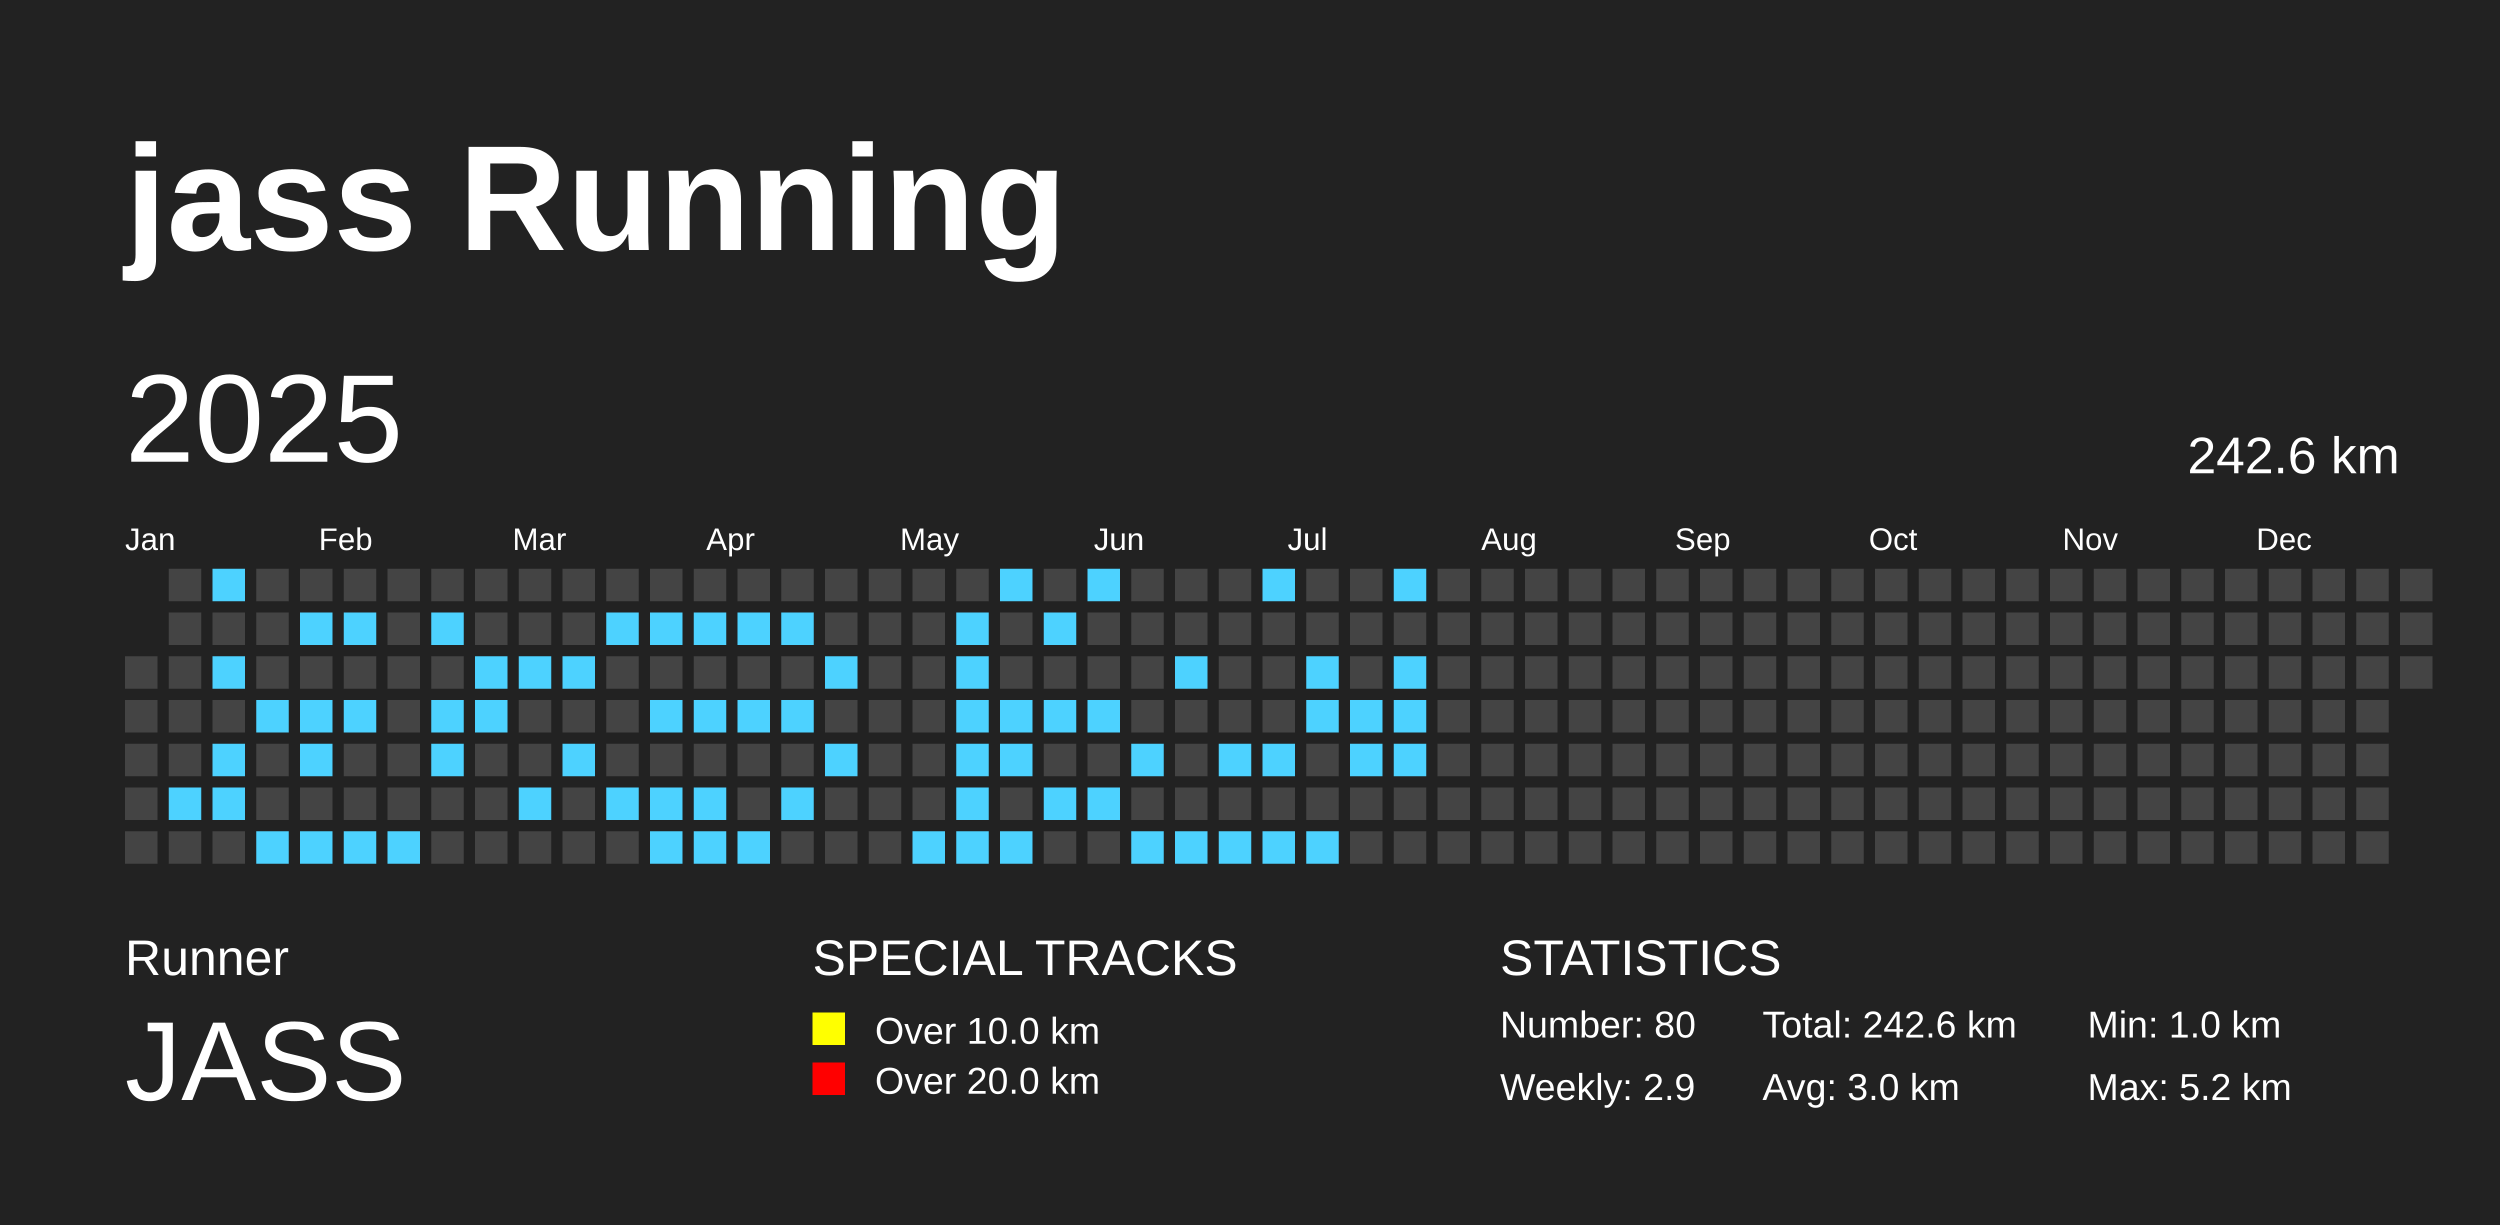
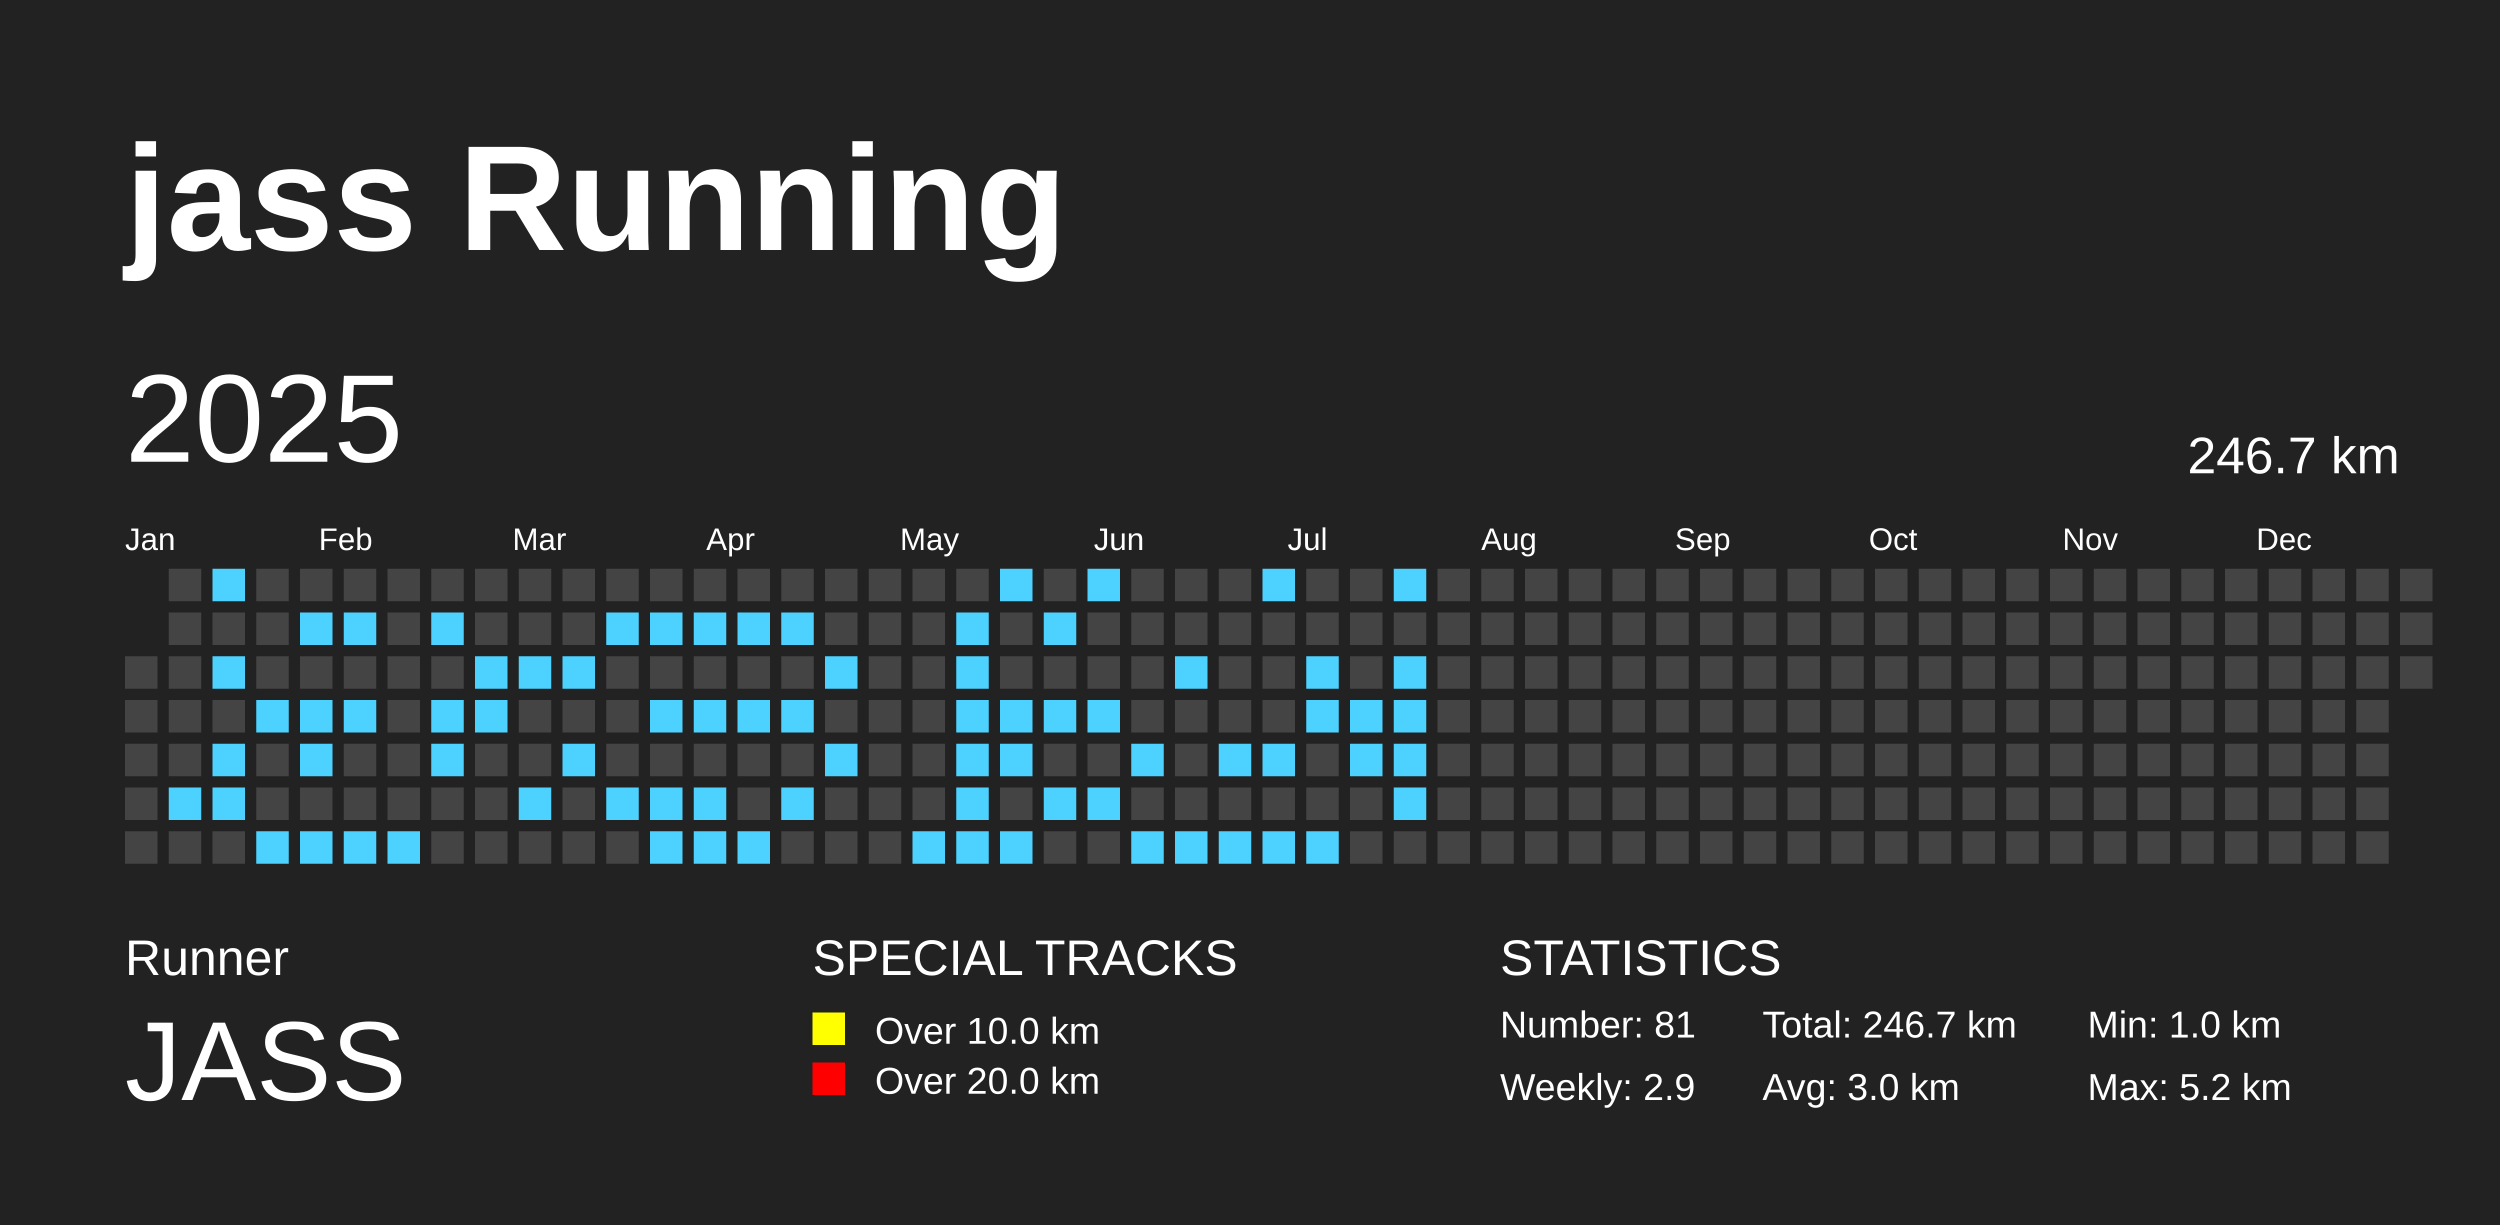
<svg xmlns="http://www.w3.org/2000/svg" baseProfile="full" height="98mm" version="1.1" viewBox="0,0,200,98" width="200mm">
  <defs />
  <rect fill="#222222" height="98" width="200" x="0" y="0" />
  <text fill="#FFFFFF" style="font-size:12px; font-family:Arial; font-weight:bold;" x="10" y="20">jass Running</text>
  <text fill="#FFFFFF" style="font-size:4px; font-family:Arial" x="10" y="78">Runner</text>
  <text fill="#FFFFFF" style="font-size:9px; font-family:Arial" x="10" y="88">JASS</text>
  <text fill="#FFFFFF" style="font-size:4px; font-family:Arial" x="65" y="78">SPECIAL TRACKS</text>
  <rect fill="yellow" height="2.6" width="2.6" x="65" y="81" />
  <text fill="#FFFFFF" style="font-size:3px; font-family:Arial" x="70" y="83.5">Over 10.0 km</text>
  <rect fill="red" height="2.6" width="2.6" x="65" y="85" />
  <text fill="#FFFFFF" style="font-size:3px; font-family:Arial" x="70" y="87.5">Over 20.0 km</text>
  <text fill="#FFFFFF" style="font-size:4px; font-family:Arial" x="120" y="78">STATISTICS</text>
-   <text fill="#FFFFFF" style="font-size:3px; font-family:Arial" x="120" y="83">Number: 80</text>
+   <text fill="#FFFFFF" style="font-size:3px; font-family:Arial" x="120" y="83">Number: 81</text>
  <text fill="#FFFFFF" style="font-size:3px; font-family:Arial" x="120" y="88">Weekly: 2.9</text>
-   <text fill="#FFFFFF" style="font-size:3px; font-family:Arial" x="141" y="83">Total: 242.6 km</text>
+   <text fill="#FFFFFF" style="font-size:3px; font-family:Arial" x="141" y="83">Total: 246.7 km</text>
  <text fill="#FFFFFF" style="font-size:3px; font-family:Arial" x="141" y="88">Avg: 3.0 km</text>
  <text fill="#FFFFFF" style="font-size:3px; font-family:Arial" x="167" y="83">Min: 1.0 km</text>
  <text fill="#FFFFFF" style="font-size:3px; font-family:Arial" x="167" y="88">Max: 5.2 km</text>
  <text dominant-baseline="hanging" fill="#FFFFFF" style="font-size:10.0px; font-family:Arial;" x="10" y="30">2025</text>
-   <text dominant-baseline="hanging" fill="#FFFFFF" style="font-size:4.125px; font-family:Arial;" x="175" y="35">242.6 km</text>
+   <text dominant-baseline="hanging" fill="#FFFFFF" style="font-size:4.125px; font-family:Arial;" x="175" y="35">246.7 km</text>
  <text fill="#FFFFFF" style="font-size:2.5px; font-family:Arial" x="10.0" y="44">Jan</text>
  <text fill="#FFFFFF" style="font-size:2.5px; font-family:Arial" x="25.5" y="44">Feb</text>
  <text fill="#FFFFFF" style="font-size:2.5px; font-family:Arial" x="41.0" y="44">Mar</text>
  <text fill="#FFFFFF" style="font-size:2.5px; font-family:Arial" x="56.5" y="44">Apr</text>
  <text fill="#FFFFFF" style="font-size:2.5px; font-family:Arial" x="72.0" y="44">May</text>
  <text fill="#FFFFFF" style="font-size:2.5px; font-family:Arial" x="87.5" y="44">Jun</text>
  <text fill="#FFFFFF" style="font-size:2.5px; font-family:Arial" x="103.0" y="44">Jul</text>
  <text fill="#FFFFFF" style="font-size:2.5px; font-family:Arial" x="118.5" y="44">Aug</text>
  <text fill="#FFFFFF" style="font-size:2.5px; font-family:Arial" x="134.0" y="44">Sep</text>
  <text fill="#FFFFFF" style="font-size:2.5px; font-family:Arial" x="149.5" y="44">Oct</text>
  <text fill="#FFFFFF" style="font-size:2.5px; font-family:Arial" x="165.0" y="44">Nov</text>
  <text fill="#FFFFFF" style="font-size:2.5px; font-family:Arial" x="180.5" y="44">Dec</text>
  <rect fill="#444444" height="2.6" width="2.6" x="10.0" y="52.5" />
  <rect fill="#444444" height="2.6" width="2.6" x="10.0" y="56.0" />
  <rect fill="#444444" height="2.6" width="2.6" x="10.0" y="59.5" />
  <rect fill="#444444" height="2.6" width="2.6" x="10.0" y="63.0" />
  <rect fill="#444444" height="2.6" width="2.6" x="10.0" y="66.5" />
  <rect fill="#444444" height="2.6" width="2.6" x="13.5" y="45.5" />
  <rect fill="#444444" height="2.6" width="2.6" x="13.5" y="49.0" />
  <rect fill="#444444" height="2.6" width="2.6" x="13.5" y="52.5" />
  <rect fill="#444444" height="2.6" width="2.6" x="13.5" y="56.0" />
  <rect fill="#444444" height="2.6" width="2.6" x="13.5" y="59.5" />
  <rect fill="#4DD2FF" height="2.6" width="2.6" x="13.5" y="63.0" />
  <rect fill="#444444" height="2.6" width="2.6" x="13.5" y="66.5" />
  <rect fill="#4DD2FF" height="2.6" width="2.6" x="17.0" y="45.5" />
  <rect fill="#444444" height="2.6" width="2.6" x="17.0" y="49.0" />
  <rect fill="#4DD2FF" height="2.6" width="2.6" x="17.0" y="52.5" />
  <rect fill="#444444" height="2.6" width="2.6" x="17.0" y="56.0" />
  <rect fill="#4DD2FF" height="2.6" width="2.6" x="17.0" y="59.5" />
  <rect fill="#4DD2FF" height="2.6" width="2.6" x="17.0" y="63.0" />
  <rect fill="#444444" height="2.6" width="2.6" x="17.0" y="66.5" />
  <rect fill="#444444" height="2.6" width="2.6" x="20.5" y="45.5" />
  <rect fill="#444444" height="2.6" width="2.6" x="20.5" y="49.0" />
  <rect fill="#444444" height="2.6" width="2.6" x="20.5" y="52.5" />
  <rect fill="#4DD2FF" height="2.6" width="2.6" x="20.5" y="56.0" />
  <rect fill="#444444" height="2.6" width="2.6" x="20.5" y="59.5" />
  <rect fill="#444444" height="2.6" width="2.6" x="20.5" y="63.0" />
  <rect fill="#4DD2FF" height="2.6" width="2.6" x="20.5" y="66.5" />
  <rect fill="#444444" height="2.6" width="2.6" x="24.0" y="45.5" />
  <rect fill="#4DD2FF" height="2.6" width="2.6" x="24.0" y="49.0" />
  <rect fill="#444444" height="2.6" width="2.6" x="24.0" y="52.5" />
  <rect fill="#4DD2FF" height="2.6" width="2.6" x="24.0" y="56.0" />
  <rect fill="#4DD2FF" height="2.6" width="2.6" x="24.0" y="59.5" />
  <rect fill="#444444" height="2.6" width="2.6" x="24.0" y="63.0" />
  <rect fill="#4DD2FF" height="2.6" width="2.6" x="24.0" y="66.5" />
  <rect fill="#444444" height="2.6" width="2.6" x="27.5" y="45.5" />
  <rect fill="#4DD2FF" height="2.6" width="2.6" x="27.5" y="49.0" />
  <rect fill="#444444" height="2.6" width="2.6" x="27.5" y="52.5" />
  <rect fill="#4DD2FF" height="2.6" width="2.6" x="27.5" y="56.0" />
  <rect fill="#444444" height="2.6" width="2.6" x="27.5" y="59.5" />
  <rect fill="#444444" height="2.6" width="2.6" x="27.5" y="63.0" />
  <rect fill="#4DD2FF" height="2.6" width="2.6" x="27.5" y="66.5" />
  <rect fill="#444444" height="2.6" width="2.6" x="31.0" y="45.5" />
  <rect fill="#444444" height="2.6" width="2.6" x="31.0" y="49.0" />
  <rect fill="#444444" height="2.6" width="2.6" x="31.0" y="52.5" />
  <rect fill="#444444" height="2.6" width="2.6" x="31.0" y="56.0" />
  <rect fill="#444444" height="2.6" width="2.6" x="31.0" y="59.5" />
  <rect fill="#444444" height="2.6" width="2.6" x="31.0" y="63.0" />
  <rect fill="#4DD2FF" height="2.6" width="2.6" x="31.0" y="66.5" />
  <rect fill="#444444" height="2.6" width="2.6" x="34.5" y="45.5" />
  <rect fill="#4DD2FF" height="2.6" width="2.6" x="34.5" y="49.0" />
  <rect fill="#444444" height="2.6" width="2.6" x="34.5" y="52.5" />
  <rect fill="#4DD2FF" height="2.6" width="2.6" x="34.5" y="56.0" />
  <rect fill="#4DD2FF" height="2.6" width="2.6" x="34.5" y="59.5" />
  <rect fill="#444444" height="2.6" width="2.6" x="34.5" y="63.0" />
  <rect fill="#444444" height="2.6" width="2.6" x="34.5" y="66.5" />
  <rect fill="#444444" height="2.6" width="2.6" x="38.0" y="45.5" />
  <rect fill="#444444" height="2.6" width="2.6" x="38.0" y="49.0" />
  <rect fill="#4DD2FF" height="2.6" width="2.6" x="38.0" y="52.5" />
  <rect fill="#4DD2FF" height="2.6" width="2.6" x="38.0" y="56.0" />
  <rect fill="#444444" height="2.6" width="2.6" x="38.0" y="59.5" />
  <rect fill="#444444" height="2.6" width="2.6" x="38.0" y="63.0" />
  <rect fill="#444444" height="2.6" width="2.6" x="38.0" y="66.5" />
  <rect fill="#444444" height="2.6" width="2.6" x="41.5" y="45.5" />
  <rect fill="#444444" height="2.6" width="2.6" x="41.5" y="49.0" />
  <rect fill="#4DD2FF" height="2.6" width="2.6" x="41.5" y="52.5" />
  <rect fill="#444444" height="2.6" width="2.6" x="41.5" y="56.0" />
  <rect fill="#444444" height="2.6" width="2.6" x="41.5" y="59.5" />
  <rect fill="#4DD2FF" height="2.6" width="2.6" x="41.5" y="63.0" />
  <rect fill="#444444" height="2.6" width="2.6" x="41.5" y="66.5" />
  <rect fill="#444444" height="2.6" width="2.6" x="45.0" y="45.5" />
  <rect fill="#444444" height="2.6" width="2.6" x="45.0" y="49.0" />
  <rect fill="#4DD2FF" height="2.6" width="2.6" x="45.0" y="52.5" />
  <rect fill="#444444" height="2.6" width="2.6" x="45.0" y="56.0" />
  <rect fill="#4DD2FF" height="2.6" width="2.6" x="45.0" y="59.5" />
  <rect fill="#444444" height="2.6" width="2.6" x="45.0" y="63.0" />
  <rect fill="#444444" height="2.6" width="2.6" x="45.0" y="66.5" />
  <rect fill="#444444" height="2.6" width="2.6" x="48.5" y="45.5" />
  <rect fill="#4DD2FF" height="2.6" width="2.6" x="48.5" y="49.0" />
  <rect fill="#444444" height="2.6" width="2.6" x="48.5" y="52.5" />
  <rect fill="#444444" height="2.6" width="2.6" x="48.5" y="56.0" />
  <rect fill="#444444" height="2.6" width="2.6" x="48.5" y="59.5" />
  <rect fill="#4DD2FF" height="2.6" width="2.6" x="48.5" y="63.0" />
  <rect fill="#444444" height="2.6" width="2.6" x="48.5" y="66.5" />
  <rect fill="#444444" height="2.6" width="2.6" x="52.0" y="45.5" />
  <rect fill="#4DD2FF" height="2.6" width="2.6" x="52.0" y="49.0" />
  <rect fill="#444444" height="2.6" width="2.6" x="52.0" y="52.5" />
  <rect fill="#4DD2FF" height="2.6" width="2.6" x="52.0" y="56.0" />
  <rect fill="#444444" height="2.6" width="2.6" x="52.0" y="59.5" />
  <rect fill="#4DD2FF" height="2.6" width="2.6" x="52.0" y="63.0" />
  <rect fill="#4DD2FF" height="2.6" width="2.6" x="52.0" y="66.5" />
  <rect fill="#444444" height="2.6" width="2.6" x="55.5" y="45.5" />
  <rect fill="#4DD2FF" height="2.6" width="2.6" x="55.5" y="49.0" />
  <rect fill="#444444" height="2.6" width="2.6" x="55.5" y="52.5" />
  <rect fill="#4DD2FF" height="2.6" width="2.6" x="55.5" y="56.0" />
  <rect fill="#444444" height="2.6" width="2.6" x="55.5" y="59.5" />
  <rect fill="#4DD2FF" height="2.6" width="2.6" x="55.5" y="63.0" />
  <rect fill="#4DD2FF" height="2.6" width="2.6" x="55.5" y="66.5" />
  <rect fill="#444444" height="2.6" width="2.6" x="59.0" y="45.5" />
  <rect fill="#4DD2FF" height="2.6" width="2.6" x="59.0" y="49.0" />
  <rect fill="#444444" height="2.6" width="2.6" x="59.0" y="52.5" />
  <rect fill="#4DD2FF" height="2.6" width="2.6" x="59.0" y="56.0" />
  <rect fill="#444444" height="2.6" width="2.6" x="59.0" y="59.5" />
  <rect fill="#444444" height="2.6" width="2.6" x="59.0" y="63.0" />
  <rect fill="#4DD2FF" height="2.6" width="2.6" x="59.0" y="66.5" />
  <rect fill="#444444" height="2.6" width="2.6" x="62.5" y="45.5" />
  <rect fill="#4DD2FF" height="2.6" width="2.6" x="62.5" y="49.0" />
  <rect fill="#444444" height="2.6" width="2.6" x="62.5" y="52.5" />
  <rect fill="#4DD2FF" height="2.6" width="2.6" x="62.5" y="56.0" />
  <rect fill="#444444" height="2.6" width="2.6" x="62.5" y="59.5" />
  <rect fill="#4DD2FF" height="2.6" width="2.6" x="62.5" y="63.0" />
  <rect fill="#444444" height="2.6" width="2.6" x="62.5" y="66.5" />
  <rect fill="#444444" height="2.6" width="2.6" x="66.0" y="45.5" />
  <rect fill="#444444" height="2.6" width="2.6" x="66.0" y="49.0" />
  <rect fill="#4DD2FF" height="2.6" width="2.6" x="66.0" y="52.5" />
  <rect fill="#444444" height="2.6" width="2.6" x="66.0" y="56.0" />
  <rect fill="#4DD2FF" height="2.6" width="2.6" x="66.0" y="59.5" />
  <rect fill="#444444" height="2.6" width="2.6" x="66.0" y="63.0" />
  <rect fill="#444444" height="2.6" width="2.6" x="66.0" y="66.5" />
  <rect fill="#444444" height="2.6" width="2.6" x="69.5" y="45.5" />
  <rect fill="#444444" height="2.6" width="2.6" x="69.5" y="49.0" />
  <rect fill="#444444" height="2.6" width="2.6" x="69.5" y="52.5" />
  <rect fill="#444444" height="2.6" width="2.6" x="69.5" y="56.0" />
  <rect fill="#444444" height="2.6" width="2.6" x="69.5" y="59.5" />
  <rect fill="#444444" height="2.6" width="2.6" x="69.5" y="63.0" />
  <rect fill="#444444" height="2.6" width="2.6" x="69.5" y="66.5" />
  <rect fill="#444444" height="2.6" width="2.6" x="73.0" y="45.5" />
  <rect fill="#444444" height="2.6" width="2.6" x="73.0" y="49.0" />
  <rect fill="#444444" height="2.6" width="2.6" x="73.0" y="52.5" />
  <rect fill="#444444" height="2.6" width="2.6" x="73.0" y="56.0" />
  <rect fill="#444444" height="2.6" width="2.6" x="73.0" y="59.5" />
  <rect fill="#444444" height="2.6" width="2.6" x="73.0" y="63.0" />
  <rect fill="#4DD2FF" height="2.6" width="2.6" x="73.0" y="66.5" />
  <rect fill="#444444" height="2.6" width="2.6" x="76.5" y="45.5" />
  <rect fill="#4DD2FF" height="2.6" width="2.6" x="76.5" y="49.0" />
  <rect fill="#4DD2FF" height="2.6" width="2.6" x="76.5" y="52.5" />
  <rect fill="#4DD2FF" height="2.6" width="2.6" x="76.5" y="56.0" />
  <rect fill="#4DD2FF" height="2.6" width="2.6" x="76.5" y="59.5" />
  <rect fill="#4DD2FF" height="2.6" width="2.6" x="76.5" y="63.0" />
  <rect fill="#4DD2FF" height="2.6" width="2.6" x="76.5" y="66.5" />
  <rect fill="#4DD2FF" height="2.6" width="2.6" x="80.0" y="45.5" />
  <rect fill="#444444" height="2.6" width="2.6" x="80.0" y="49.0" />
  <rect fill="#444444" height="2.6" width="2.6" x="80.0" y="52.5" />
  <rect fill="#4DD2FF" height="2.6" width="2.6" x="80.0" y="56.0" />
  <rect fill="#4DD2FF" height="2.6" width="2.6" x="80.0" y="59.5" />
  <rect fill="#444444" height="2.6" width="2.6" x="80.0" y="63.0" />
  <rect fill="#4DD2FF" height="2.6" width="2.6" x="80.0" y="66.5" />
  <rect fill="#444444" height="2.6" width="2.6" x="83.5" y="45.5" />
  <rect fill="#4DD2FF" height="2.6" width="2.6" x="83.5" y="49.0" />
  <rect fill="#444444" height="2.6" width="2.6" x="83.5" y="52.5" />
  <rect fill="#4DD2FF" height="2.6" width="2.6" x="83.5" y="56.0" />
  <rect fill="#444444" height="2.6" width="2.6" x="83.5" y="59.5" />
  <rect fill="#4DD2FF" height="2.6" width="2.6" x="83.5" y="63.0" />
  <rect fill="#444444" height="2.6" width="2.6" x="83.5" y="66.5" />
  <rect fill="#4DD2FF" height="2.6" width="2.6" x="87.0" y="45.5" />
  <rect fill="#444444" height="2.6" width="2.6" x="87.0" y="49.0" />
  <rect fill="#444444" height="2.6" width="2.6" x="87.0" y="52.5" />
  <rect fill="#4DD2FF" height="2.6" width="2.6" x="87.0" y="56.0" />
  <rect fill="#444444" height="2.6" width="2.6" x="87.0" y="59.5" />
  <rect fill="#4DD2FF" height="2.6" width="2.6" x="87.0" y="63.0" />
  <rect fill="#444444" height="2.6" width="2.6" x="87.0" y="66.5" />
  <rect fill="#444444" height="2.6" width="2.6" x="90.5" y="45.5" />
  <rect fill="#444444" height="2.6" width="2.6" x="90.5" y="49.0" />
  <rect fill="#444444" height="2.6" width="2.6" x="90.5" y="52.5" />
  <rect fill="#444444" height="2.6" width="2.6" x="90.5" y="56.0" />
  <rect fill="#4DD2FF" height="2.6" width="2.6" x="90.5" y="59.5" />
  <rect fill="#444444" height="2.6" width="2.6" x="90.5" y="63.0" />
  <rect fill="#4DD2FF" height="2.6" width="2.6" x="90.5" y="66.5" />
  <rect fill="#444444" height="2.6" width="2.6" x="94.0" y="45.5" />
  <rect fill="#444444" height="2.6" width="2.6" x="94.0" y="49.0" />
  <rect fill="#4DD2FF" height="2.6" width="2.6" x="94.0" y="52.5" />
  <rect fill="#444444" height="2.6" width="2.6" x="94.0" y="56.0" />
  <rect fill="#444444" height="2.6" width="2.6" x="94.0" y="59.5" />
  <rect fill="#444444" height="2.6" width="2.6" x="94.0" y="63.0" />
  <rect fill="#4DD2FF" height="2.6" width="2.6" x="94.0" y="66.5" />
  <rect fill="#444444" height="2.6" width="2.6" x="97.5" y="45.5" />
  <rect fill="#444444" height="2.6" width="2.6" x="97.5" y="49.0" />
  <rect fill="#444444" height="2.6" width="2.6" x="97.5" y="52.5" />
  <rect fill="#444444" height="2.6" width="2.6" x="97.5" y="56.0" />
  <rect fill="#4DD2FF" height="2.6" width="2.6" x="97.5" y="59.5" />
  <rect fill="#444444" height="2.6" width="2.6" x="97.5" y="63.0" />
  <rect fill="#4DD2FF" height="2.6" width="2.6" x="97.5" y="66.5" />
  <rect fill="#4DD2FF" height="2.6" width="2.6" x="101.0" y="45.5" />
  <rect fill="#444444" height="2.6" width="2.6" x="101.0" y="49.0" />
  <rect fill="#444444" height="2.6" width="2.6" x="101.0" y="52.5" />
  <rect fill="#444444" height="2.6" width="2.6" x="101.0" y="56.0" />
  <rect fill="#4DD2FF" height="2.6" width="2.6" x="101.0" y="59.5" />
  <rect fill="#444444" height="2.6" width="2.6" x="101.0" y="63.0" />
  <rect fill="#4DD2FF" height="2.6" width="2.6" x="101.0" y="66.5" />
  <rect fill="#444444" height="2.6" width="2.6" x="104.5" y="45.5" />
  <rect fill="#444444" height="2.6" width="2.6" x="104.5" y="49.0" />
  <rect fill="#4DD2FF" height="2.6" width="2.6" x="104.5" y="52.5" />
  <rect fill="#4DD2FF" height="2.6" width="2.6" x="104.5" y="56.0" />
  <rect fill="#444444" height="2.6" width="2.6" x="104.5" y="59.5" />
  <rect fill="#444444" height="2.6" width="2.6" x="104.5" y="63.0" />
  <rect fill="#4DD2FF" height="2.6" width="2.6" x="104.5" y="66.5" />
  <rect fill="#444444" height="2.6" width="2.6" x="108.0" y="45.5" />
  <rect fill="#444444" height="2.6" width="2.6" x="108.0" y="49.0" />
  <rect fill="#444444" height="2.6" width="2.6" x="108.0" y="52.5" />
  <rect fill="#4DD2FF" height="2.6" width="2.6" x="108.0" y="56.0" />
  <rect fill="#4DD2FF" height="2.6" width="2.6" x="108.0" y="59.5" />
  <rect fill="#444444" height="2.6" width="2.6" x="108.0" y="63.0" />
  <rect fill="#444444" height="2.6" width="2.6" x="108.0" y="66.5" />
  <rect fill="#4DD2FF" height="2.6" width="2.6" x="111.5" y="45.5" />
  <rect fill="#444444" height="2.6" width="2.6" x="111.5" y="49.0" />
  <rect fill="#4DD2FF" height="2.6" width="2.6" x="111.5" y="52.5" />
  <rect fill="#4DD2FF" height="2.6" width="2.6" x="111.5" y="56.0" />
  <rect fill="#4DD2FF" height="2.6" width="2.6" x="111.5" y="59.5" />
-   <rect fill="#444444" height="2.6" width="2.6" x="111.5" y="63.0" />
+   <rect fill="#4DD2FF" height="2.6" width="2.6" x="111.5" y="63.0" />
  <rect fill="#444444" height="2.6" width="2.6" x="111.5" y="66.5" />
  <rect fill="#444444" height="2.6" width="2.6" x="115.0" y="45.5" />
  <rect fill="#444444" height="2.6" width="2.6" x="115.0" y="49.0" />
  <rect fill="#444444" height="2.6" width="2.6" x="115.0" y="52.5" />
  <rect fill="#444444" height="2.6" width="2.6" x="115.0" y="56.0" />
  <rect fill="#444444" height="2.6" width="2.6" x="115.0" y="59.5" />
  <rect fill="#444444" height="2.6" width="2.6" x="115.0" y="63.0" />
  <rect fill="#444444" height="2.6" width="2.6" x="115.0" y="66.5" />
  <rect fill="#444444" height="2.6" width="2.6" x="118.5" y="45.5" />
  <rect fill="#444444" height="2.6" width="2.6" x="118.5" y="49.0" />
  <rect fill="#444444" height="2.6" width="2.6" x="118.5" y="52.5" />
  <rect fill="#444444" height="2.6" width="2.6" x="118.5" y="56.0" />
  <rect fill="#444444" height="2.6" width="2.6" x="118.5" y="59.5" />
  <rect fill="#444444" height="2.6" width="2.6" x="118.5" y="63.0" />
  <rect fill="#444444" height="2.6" width="2.6" x="118.5" y="66.5" />
  <rect fill="#444444" height="2.6" width="2.6" x="122.0" y="45.5" />
  <rect fill="#444444" height="2.6" width="2.6" x="122.0" y="49.0" />
  <rect fill="#444444" height="2.6" width="2.6" x="122.0" y="52.5" />
  <rect fill="#444444" height="2.6" width="2.6" x="122.0" y="56.0" />
  <rect fill="#444444" height="2.6" width="2.6" x="122.0" y="59.5" />
  <rect fill="#444444" height="2.6" width="2.6" x="122.0" y="63.0" />
  <rect fill="#444444" height="2.6" width="2.6" x="122.0" y="66.5" />
  <rect fill="#444444" height="2.6" width="2.6" x="125.5" y="45.5" />
  <rect fill="#444444" height="2.6" width="2.6" x="125.5" y="49.0" />
  <rect fill="#444444" height="2.6" width="2.6" x="125.5" y="52.5" />
  <rect fill="#444444" height="2.6" width="2.6" x="125.5" y="56.0" />
  <rect fill="#444444" height="2.6" width="2.6" x="125.5" y="59.5" />
  <rect fill="#444444" height="2.6" width="2.6" x="125.5" y="63.0" />
  <rect fill="#444444" height="2.6" width="2.6" x="125.5" y="66.5" />
  <rect fill="#444444" height="2.6" width="2.6" x="129.0" y="45.5" />
  <rect fill="#444444" height="2.6" width="2.6" x="129.0" y="49.0" />
  <rect fill="#444444" height="2.6" width="2.6" x="129.0" y="52.5" />
  <rect fill="#444444" height="2.6" width="2.6" x="129.0" y="56.0" />
  <rect fill="#444444" height="2.6" width="2.6" x="129.0" y="59.5" />
  <rect fill="#444444" height="2.6" width="2.6" x="129.0" y="63.0" />
  <rect fill="#444444" height="2.6" width="2.6" x="129.0" y="66.5" />
  <rect fill="#444444" height="2.6" width="2.6" x="132.5" y="45.5" />
  <rect fill="#444444" height="2.6" width="2.6" x="132.5" y="49.0" />
  <rect fill="#444444" height="2.6" width="2.6" x="132.5" y="52.5" />
  <rect fill="#444444" height="2.6" width="2.6" x="132.5" y="56.0" />
  <rect fill="#444444" height="2.6" width="2.6" x="132.5" y="59.5" />
  <rect fill="#444444" height="2.6" width="2.6" x="132.5" y="63.0" />
  <rect fill="#444444" height="2.6" width="2.6" x="132.5" y="66.5" />
  <rect fill="#444444" height="2.6" width="2.6" x="136.0" y="45.5" />
  <rect fill="#444444" height="2.6" width="2.6" x="136.0" y="49.0" />
  <rect fill="#444444" height="2.6" width="2.6" x="136.0" y="52.5" />
  <rect fill="#444444" height="2.6" width="2.6" x="136.0" y="56.0" />
  <rect fill="#444444" height="2.6" width="2.6" x="136.0" y="59.5" />
  <rect fill="#444444" height="2.6" width="2.6" x="136.0" y="63.0" />
  <rect fill="#444444" height="2.6" width="2.6" x="136.0" y="66.5" />
  <rect fill="#444444" height="2.6" width="2.6" x="139.5" y="45.5" />
  <rect fill="#444444" height="2.6" width="2.6" x="139.5" y="49.0" />
  <rect fill="#444444" height="2.6" width="2.6" x="139.5" y="52.5" />
  <rect fill="#444444" height="2.6" width="2.6" x="139.5" y="56.0" />
  <rect fill="#444444" height="2.6" width="2.6" x="139.5" y="59.5" />
  <rect fill="#444444" height="2.6" width="2.6" x="139.5" y="63.0" />
  <rect fill="#444444" height="2.6" width="2.6" x="139.5" y="66.5" />
  <rect fill="#444444" height="2.6" width="2.6" x="143.0" y="45.5" />
  <rect fill="#444444" height="2.6" width="2.6" x="143.0" y="49.0" />
  <rect fill="#444444" height="2.6" width="2.6" x="143.0" y="52.5" />
  <rect fill="#444444" height="2.6" width="2.6" x="143.0" y="56.0" />
  <rect fill="#444444" height="2.6" width="2.6" x="143.0" y="59.5" />
  <rect fill="#444444" height="2.6" width="2.6" x="143.0" y="63.0" />
  <rect fill="#444444" height="2.6" width="2.6" x="143.0" y="66.5" />
  <rect fill="#444444" height="2.6" width="2.6" x="146.5" y="45.5" />
  <rect fill="#444444" height="2.6" width="2.6" x="146.5" y="49.0" />
  <rect fill="#444444" height="2.6" width="2.6" x="146.5" y="52.5" />
  <rect fill="#444444" height="2.6" width="2.6" x="146.5" y="56.0" />
  <rect fill="#444444" height="2.6" width="2.6" x="146.5" y="59.5" />
  <rect fill="#444444" height="2.6" width="2.6" x="146.5" y="63.0" />
  <rect fill="#444444" height="2.6" width="2.6" x="146.5" y="66.5" />
  <rect fill="#444444" height="2.6" width="2.6" x="150.0" y="45.5" />
  <rect fill="#444444" height="2.6" width="2.6" x="150.0" y="49.0" />
  <rect fill="#444444" height="2.6" width="2.6" x="150.0" y="52.5" />
  <rect fill="#444444" height="2.6" width="2.6" x="150.0" y="56.0" />
  <rect fill="#444444" height="2.6" width="2.6" x="150.0" y="59.5" />
  <rect fill="#444444" height="2.6" width="2.6" x="150.0" y="63.0" />
  <rect fill="#444444" height="2.6" width="2.6" x="150.0" y="66.5" />
  <rect fill="#444444" height="2.6" width="2.6" x="153.5" y="45.5" />
  <rect fill="#444444" height="2.6" width="2.6" x="153.5" y="49.0" />
  <rect fill="#444444" height="2.6" width="2.6" x="153.5" y="52.5" />
  <rect fill="#444444" height="2.6" width="2.6" x="153.5" y="56.0" />
  <rect fill="#444444" height="2.6" width="2.6" x="153.5" y="59.5" />
  <rect fill="#444444" height="2.6" width="2.6" x="153.5" y="63.0" />
  <rect fill="#444444" height="2.6" width="2.6" x="153.5" y="66.5" />
  <rect fill="#444444" height="2.6" width="2.6" x="157.0" y="45.5" />
  <rect fill="#444444" height="2.6" width="2.6" x="157.0" y="49.0" />
  <rect fill="#444444" height="2.6" width="2.6" x="157.0" y="52.5" />
  <rect fill="#444444" height="2.6" width="2.6" x="157.0" y="56.0" />
  <rect fill="#444444" height="2.6" width="2.6" x="157.0" y="59.5" />
  <rect fill="#444444" height="2.6" width="2.6" x="157.0" y="63.0" />
  <rect fill="#444444" height="2.6" width="2.6" x="157.0" y="66.5" />
  <rect fill="#444444" height="2.6" width="2.6" x="160.5" y="45.5" />
  <rect fill="#444444" height="2.6" width="2.6" x="160.5" y="49.0" />
  <rect fill="#444444" height="2.6" width="2.6" x="160.5" y="52.5" />
  <rect fill="#444444" height="2.6" width="2.6" x="160.5" y="56.0" />
  <rect fill="#444444" height="2.6" width="2.6" x="160.5" y="59.5" />
  <rect fill="#444444" height="2.6" width="2.6" x="160.5" y="63.0" />
  <rect fill="#444444" height="2.6" width="2.6" x="160.5" y="66.5" />
  <rect fill="#444444" height="2.6" width="2.6" x="164.0" y="45.5" />
  <rect fill="#444444" height="2.6" width="2.6" x="164.0" y="49.0" />
  <rect fill="#444444" height="2.6" width="2.6" x="164.0" y="52.5" />
  <rect fill="#444444" height="2.6" width="2.6" x="164.0" y="56.0" />
  <rect fill="#444444" height="2.6" width="2.6" x="164.0" y="59.5" />
  <rect fill="#444444" height="2.6" width="2.6" x="164.0" y="63.0" />
  <rect fill="#444444" height="2.6" width="2.6" x="164.0" y="66.5" />
  <rect fill="#444444" height="2.6" width="2.6" x="167.5" y="45.5" />
  <rect fill="#444444" height="2.6" width="2.6" x="167.5" y="49.0" />
  <rect fill="#444444" height="2.6" width="2.6" x="167.5" y="52.5" />
  <rect fill="#444444" height="2.6" width="2.6" x="167.5" y="56.0" />
  <rect fill="#444444" height="2.6" width="2.6" x="167.5" y="59.5" />
  <rect fill="#444444" height="2.6" width="2.6" x="167.5" y="63.0" />
  <rect fill="#444444" height="2.6" width="2.6" x="167.5" y="66.5" />
  <rect fill="#444444" height="2.6" width="2.6" x="171.0" y="45.5" />
  <rect fill="#444444" height="2.6" width="2.6" x="171.0" y="49.0" />
  <rect fill="#444444" height="2.6" width="2.6" x="171.0" y="52.5" />
  <rect fill="#444444" height="2.6" width="2.6" x="171.0" y="56.0" />
  <rect fill="#444444" height="2.6" width="2.6" x="171.0" y="59.5" />
  <rect fill="#444444" height="2.6" width="2.6" x="171.0" y="63.0" />
  <rect fill="#444444" height="2.6" width="2.6" x="171.0" y="66.5" />
  <rect fill="#444444" height="2.6" width="2.6" x="174.5" y="45.5" />
  <rect fill="#444444" height="2.6" width="2.6" x="174.5" y="49.0" />
  <rect fill="#444444" height="2.6" width="2.6" x="174.5" y="52.5" />
  <rect fill="#444444" height="2.6" width="2.6" x="174.5" y="56.0" />
  <rect fill="#444444" height="2.6" width="2.6" x="174.5" y="59.5" />
  <rect fill="#444444" height="2.6" width="2.6" x="174.5" y="63.0" />
  <rect fill="#444444" height="2.6" width="2.6" x="174.5" y="66.5" />
  <rect fill="#444444" height="2.6" width="2.6" x="178.0" y="45.5" />
  <rect fill="#444444" height="2.6" width="2.6" x="178.0" y="49.0" />
  <rect fill="#444444" height="2.6" width="2.6" x="178.0" y="52.5" />
  <rect fill="#444444" height="2.6" width="2.6" x="178.0" y="56.0" />
  <rect fill="#444444" height="2.6" width="2.6" x="178.0" y="59.5" />
  <rect fill="#444444" height="2.6" width="2.6" x="178.0" y="63.0" />
  <rect fill="#444444" height="2.6" width="2.6" x="178.0" y="66.5" />
  <rect fill="#444444" height="2.6" width="2.6" x="181.5" y="45.5" />
  <rect fill="#444444" height="2.6" width="2.6" x="181.5" y="49.0" />
  <rect fill="#444444" height="2.6" width="2.6" x="181.5" y="52.5" />
  <rect fill="#444444" height="2.6" width="2.6" x="181.5" y="56.0" />
  <rect fill="#444444" height="2.6" width="2.6" x="181.5" y="59.5" />
  <rect fill="#444444" height="2.6" width="2.6" x="181.5" y="63.0" />
  <rect fill="#444444" height="2.6" width="2.6" x="181.5" y="66.5" />
  <rect fill="#444444" height="2.6" width="2.6" x="185.0" y="45.5" />
  <rect fill="#444444" height="2.6" width="2.6" x="185.0" y="49.0" />
  <rect fill="#444444" height="2.6" width="2.6" x="185.0" y="52.5" />
  <rect fill="#444444" height="2.6" width="2.6" x="185.0" y="56.0" />
  <rect fill="#444444" height="2.6" width="2.6" x="185.0" y="59.5" />
  <rect fill="#444444" height="2.6" width="2.6" x="185.0" y="63.0" />
  <rect fill="#444444" height="2.6" width="2.6" x="185.0" y="66.5" />
  <rect fill="#444444" height="2.6" width="2.6" x="188.5" y="45.5" />
  <rect fill="#444444" height="2.6" width="2.6" x="188.5" y="49.0" />
  <rect fill="#444444" height="2.6" width="2.6" x="188.5" y="52.5" />
  <rect fill="#444444" height="2.6" width="2.6" x="188.5" y="56.0" />
  <rect fill="#444444" height="2.6" width="2.6" x="188.5" y="59.5" />
  <rect fill="#444444" height="2.6" width="2.6" x="188.5" y="63.0" />
  <rect fill="#444444" height="2.6" width="2.6" x="188.5" y="66.5" />
  <rect fill="#444444" height="2.6" width="2.6" x="192.0" y="45.5" />
  <rect fill="#444444" height="2.6" width="2.6" x="192.0" y="49.0" />
  <rect fill="#444444" height="2.6" width="2.6" x="192.0" y="52.5" />
</svg>
